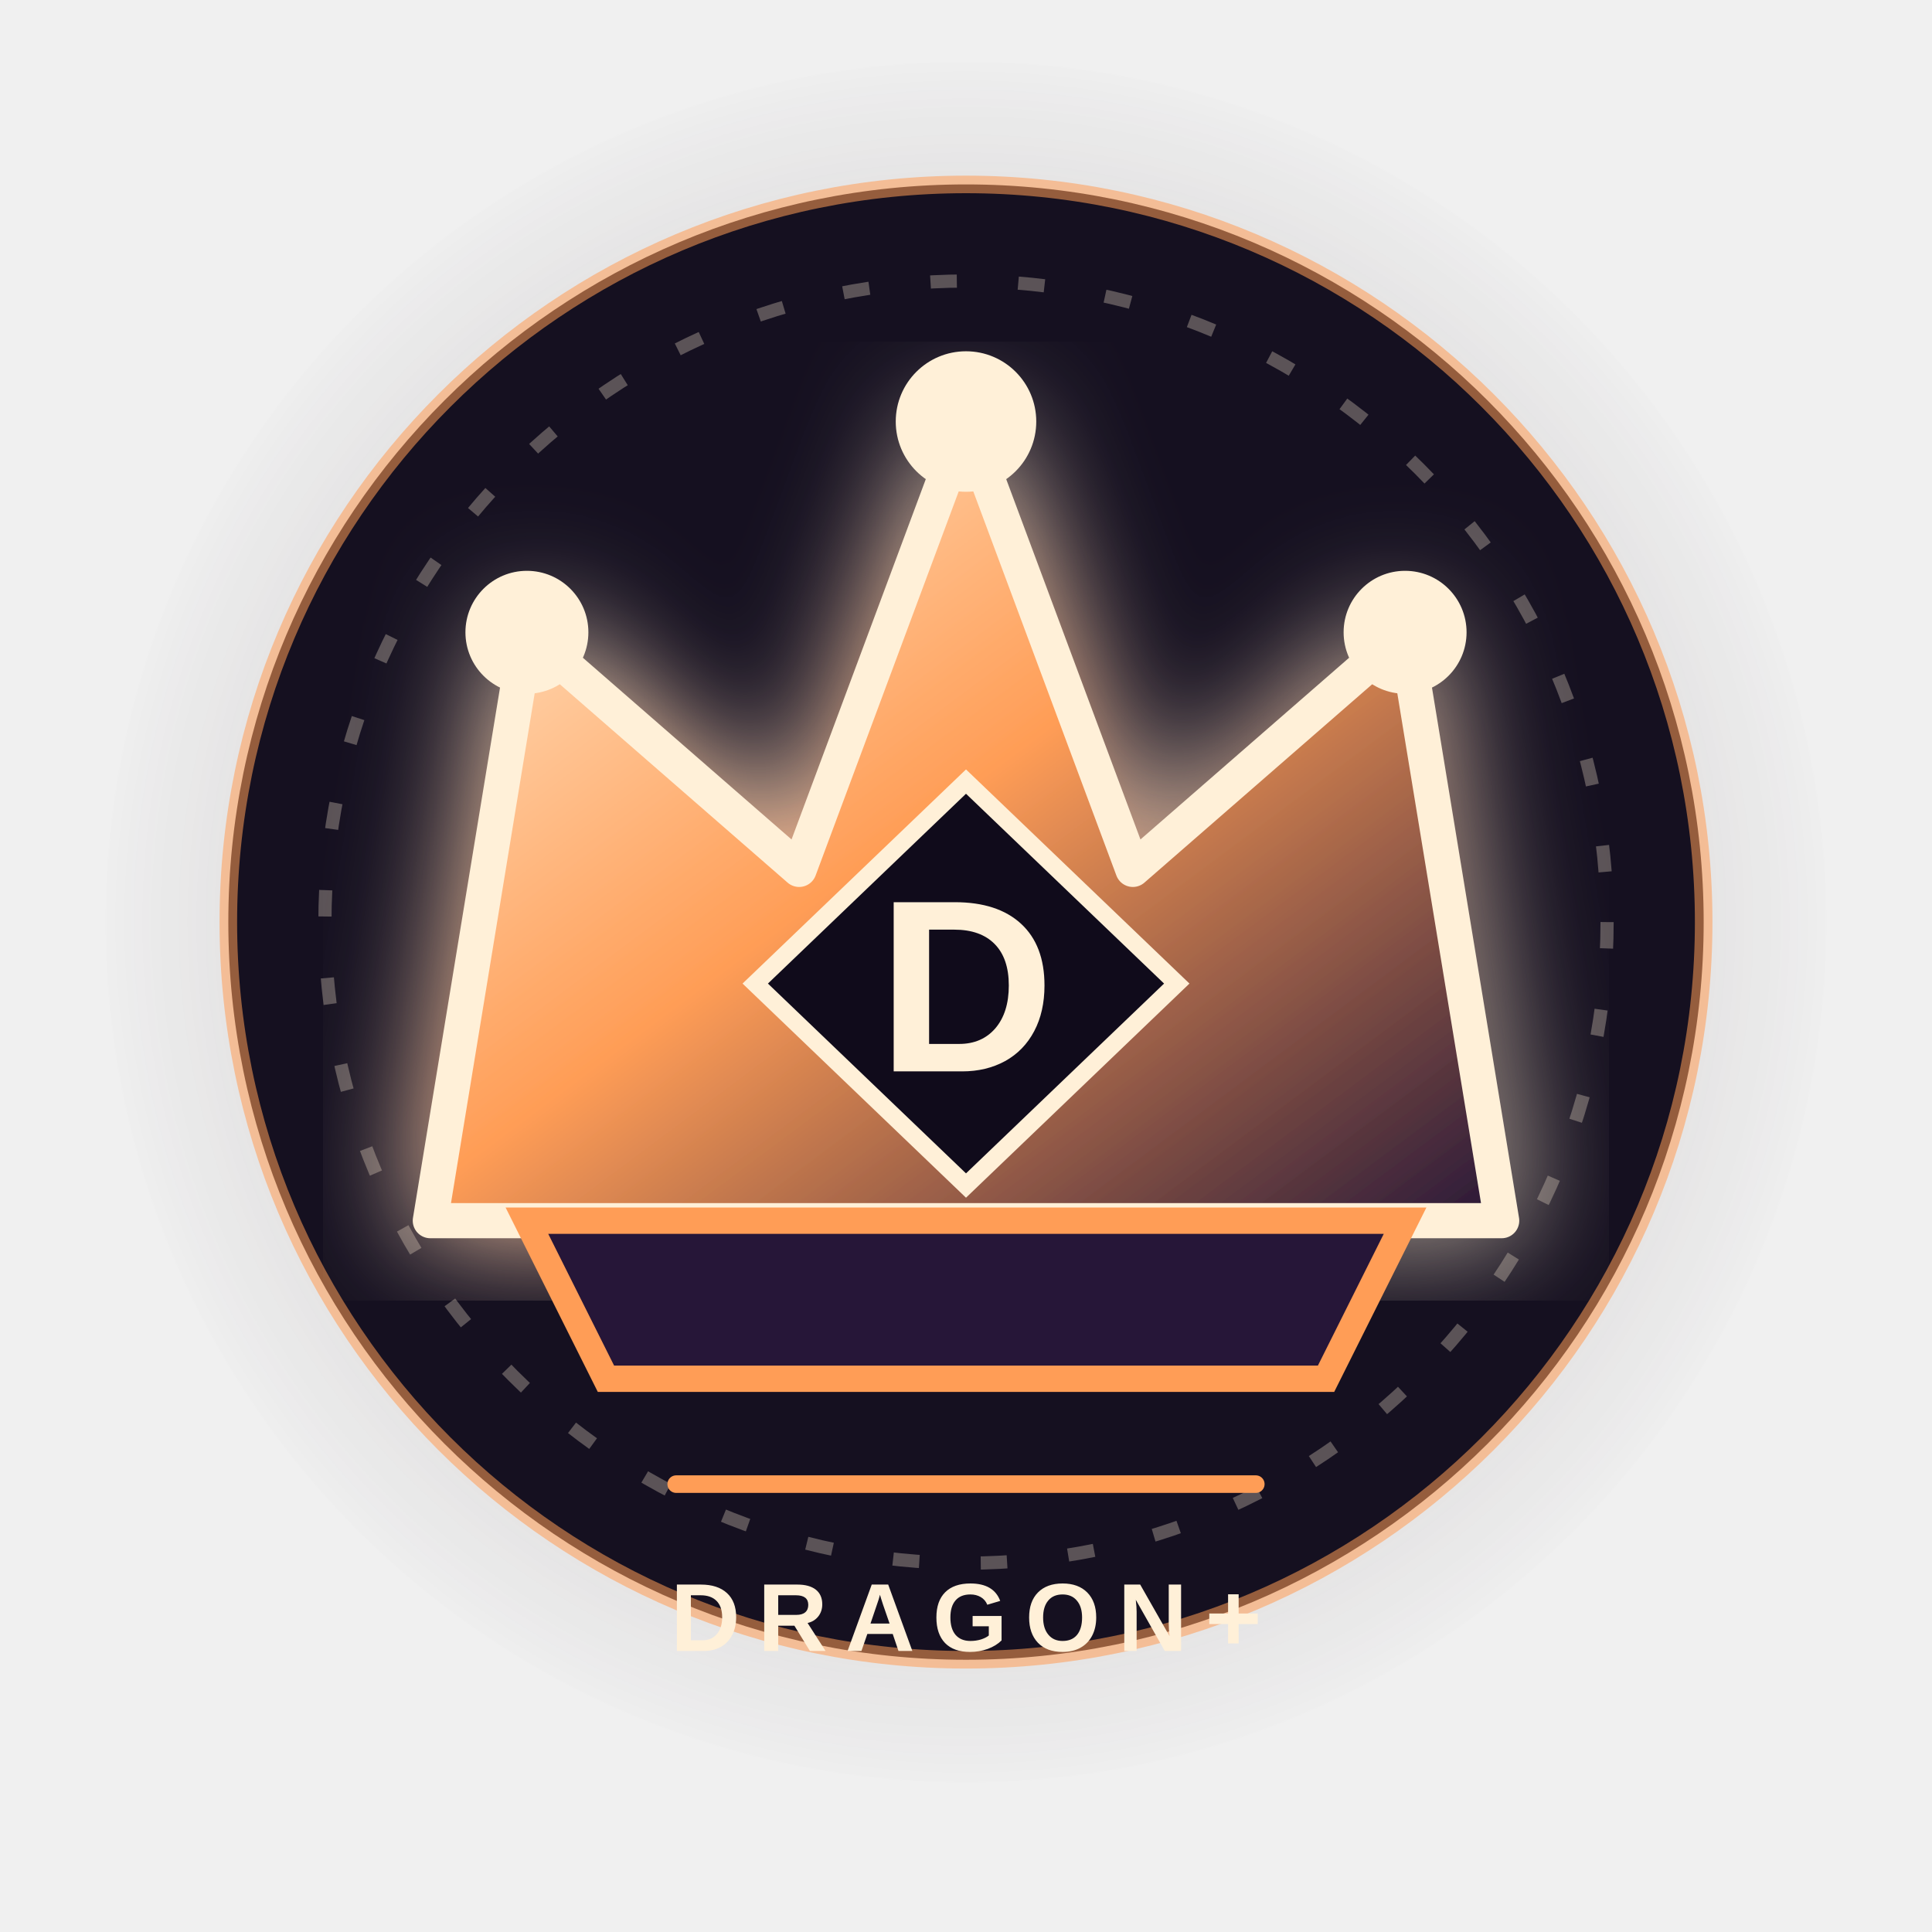
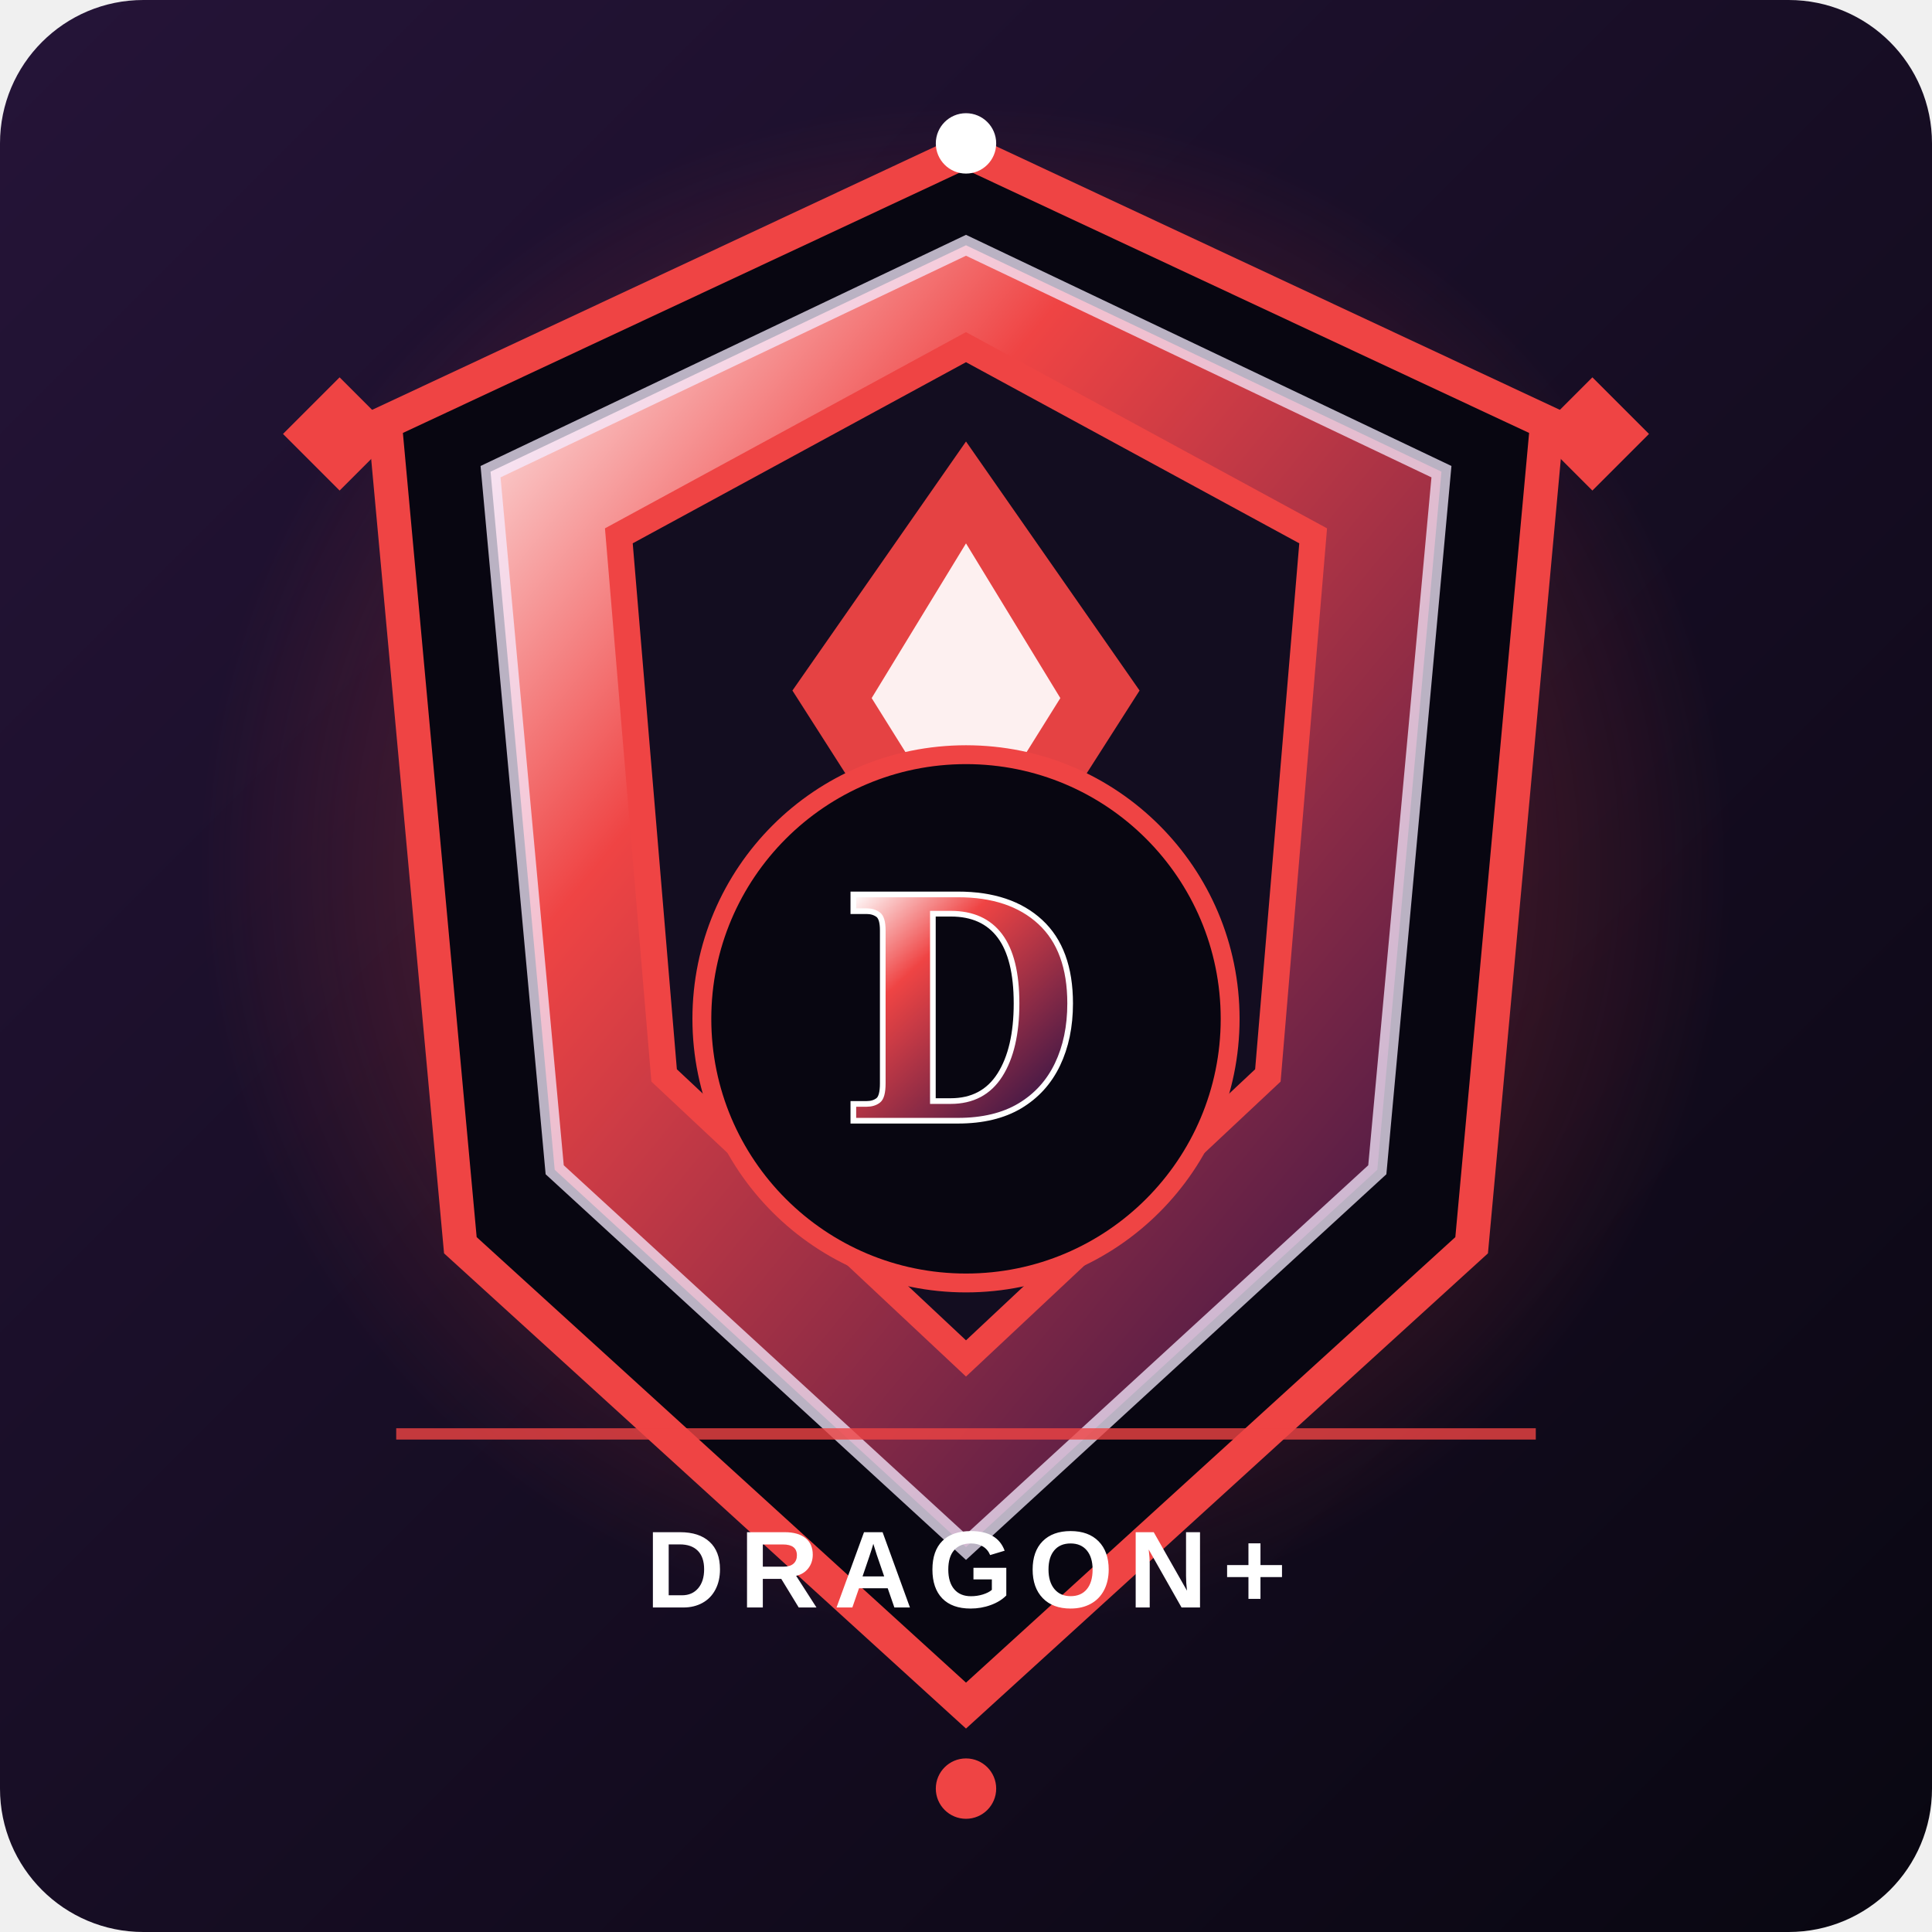
- <svg xmlns="http://www.w3.org/2000/svg" viewBox="0 0 220 220" role="img" aria-label="DRAGON+ rank emblem">
+ <svg xmlns="http://www.w3.org/2000/svg" viewBox="0 0 512 512" role="img" aria-label="DRAGON+ rank emblem">
  <defs>
-     <linearGradient id="metal" x1="0" y1="0" x2="1" y2="1">
-       <stop stop-color="#fff0d8" />
-       <stop offset=".48" stop-color="#ff9d56" />
-       <stop offset="1" stop-color="#251637" />
+     <linearGradient id="bg" x1="0" y1="0" x2="1" y2="1">
+       <stop stop-color="#251438" />
+       <stop offset="1" stop-color="#090711" />
    </linearGradient>
-     <radialGradient id="bg">
-       <stop stop-color="#ff9d56" stop-opacity=".38" />
-       <stop offset="1" stop-color="#100b1c" stop-opacity="0" />
+     <linearGradient id="metal" x1="0" y1="0" x2="0.9" y2="1">
+       <stop stop-color="#fff" />
+       <stop offset=".32" stop-color="#ef4444" />
+       <stop offset="1" stop-color="#301447" />
+     </linearGradient>
+     <radialGradient id="glow">
+       <stop stop-color="#ef4444" stop-opacity=".55" />
+       <stop offset="1" stop-color="#ef4444" stop-opacity="0" />
    </radialGradient>
-     <filter id="glow">
-       <feGaussianBlur stdDeviation="7" result="b" />
-       <feMerge>
-         <feMergeNode in="b" />
-         <feMergeNode in="SourceGraphic" />
-       </feMerge>
+     <filter id="shadow">
+       <feGaussianBlur stdDeviation="9" />
    </filter>
  </defs>
-   <circle cx="110" cy="105" r="98" fill="url(#bg)" />
-   <circle cx="110" cy="105" r="84" fill="#151020" stroke="#ff9d56" stroke-opacity=".55" stroke-width="2" />
-   <circle cx="110" cy="105" r="73" fill="none" stroke="#fff0d8" stroke-opacity=".3" stroke-width="1.5" stroke-dasharray="3 7" />
-   <path d="M49 139 60 72 91 99 110 48 129 99 160 72 171 139Z" fill="url(#metal)" stroke="#fff0d8" stroke-width="4" stroke-linejoin="round" filter="url(#glow)" />
-   <path d="M60 139h100l-9 18H69Z" fill="#261638" stroke="#ff9d56" stroke-width="3" />
-   <circle cx="60" cy="72" r="7" fill="#fff0d8" />
-   <circle cx="110" cy="48" r="8" fill="#fff0d8" />
-   <circle cx="160" cy="72" r="7" fill="#fff0d8" />
-   <path d="M86 112 110 89 134 112 110 135Z" fill="#100b1b" stroke="#fff0d8" stroke-width="2" />
-   <text x="110" y="122" fill="#fff0d8" font-family="Arial,sans-serif" font-size="28" font-weight="900" text-anchor="middle">D</text>
-   <path d="M77 169h66" stroke="#ff9d56" stroke-width="2" stroke-linecap="round" />
-   <text x="110" y="188" fill="#fff0d8" font-family="Arial,sans-serif" font-size="11" font-weight="800" letter-spacing="2" text-anchor="middle">DRAGON+</text>
+   <rect width="512" height="512" rx="38" fill="url(#bg)" />
+   <circle cx="256" cy="230" r="205" fill="url(#glow)" />
+   <path d="M256 40 410 112 390 330 256 452 122 330 102 112Z" fill="#080611" stroke="#ef4444" stroke-width="9" />
+   <path d="M256 65 382 125 365 310 256 410 147 310 130 125Z" fill="url(#metal)" stroke="#f5eaff" stroke-opacity=".75" stroke-width="5" />
+   <path d="M256 92 348 142 336 285 256 360 176 285 164 142Z" fill="#130d20" stroke="#ef4444" stroke-width="7" />
+   <path d="M256 117 302 183 256 255 210 183Z" fill="#ef4444" opacity=".95" />
+   <path d="M256 144 281 185 256 225 231 185Z" fill="#fff" opacity=".92" />
+   <circle cx="256" cy="270" r="70" fill="#080611" stroke="#ef4444" stroke-width="5" />
+   <text x="256" y="297" text-anchor="middle" font-family="Georgia,serif" font-size="84" font-weight="900" fill="url(#metal)" stroke="#fff" stroke-width="1.5">D</text>
+   <path d="M105 380H407" stroke="#ef4444" stroke-width="3" opacity=".8" />
+   <text x="256" y="426" text-anchor="middle" font-family="Arial,sans-serif" font-size="29" font-weight="900" letter-spacing="4" fill="#fff">DRAGON+</text>
+   <path d="m90 100 15 15-15 15-15-15Zm332 0 15 15-15 15-15-15Z" fill="#ef4444" />
+   <circle cx="256" cy="38" r="8" fill="#fff" />
+   <circle cx="256" cy="474" r="8" fill="#ef4444" />
</svg>
